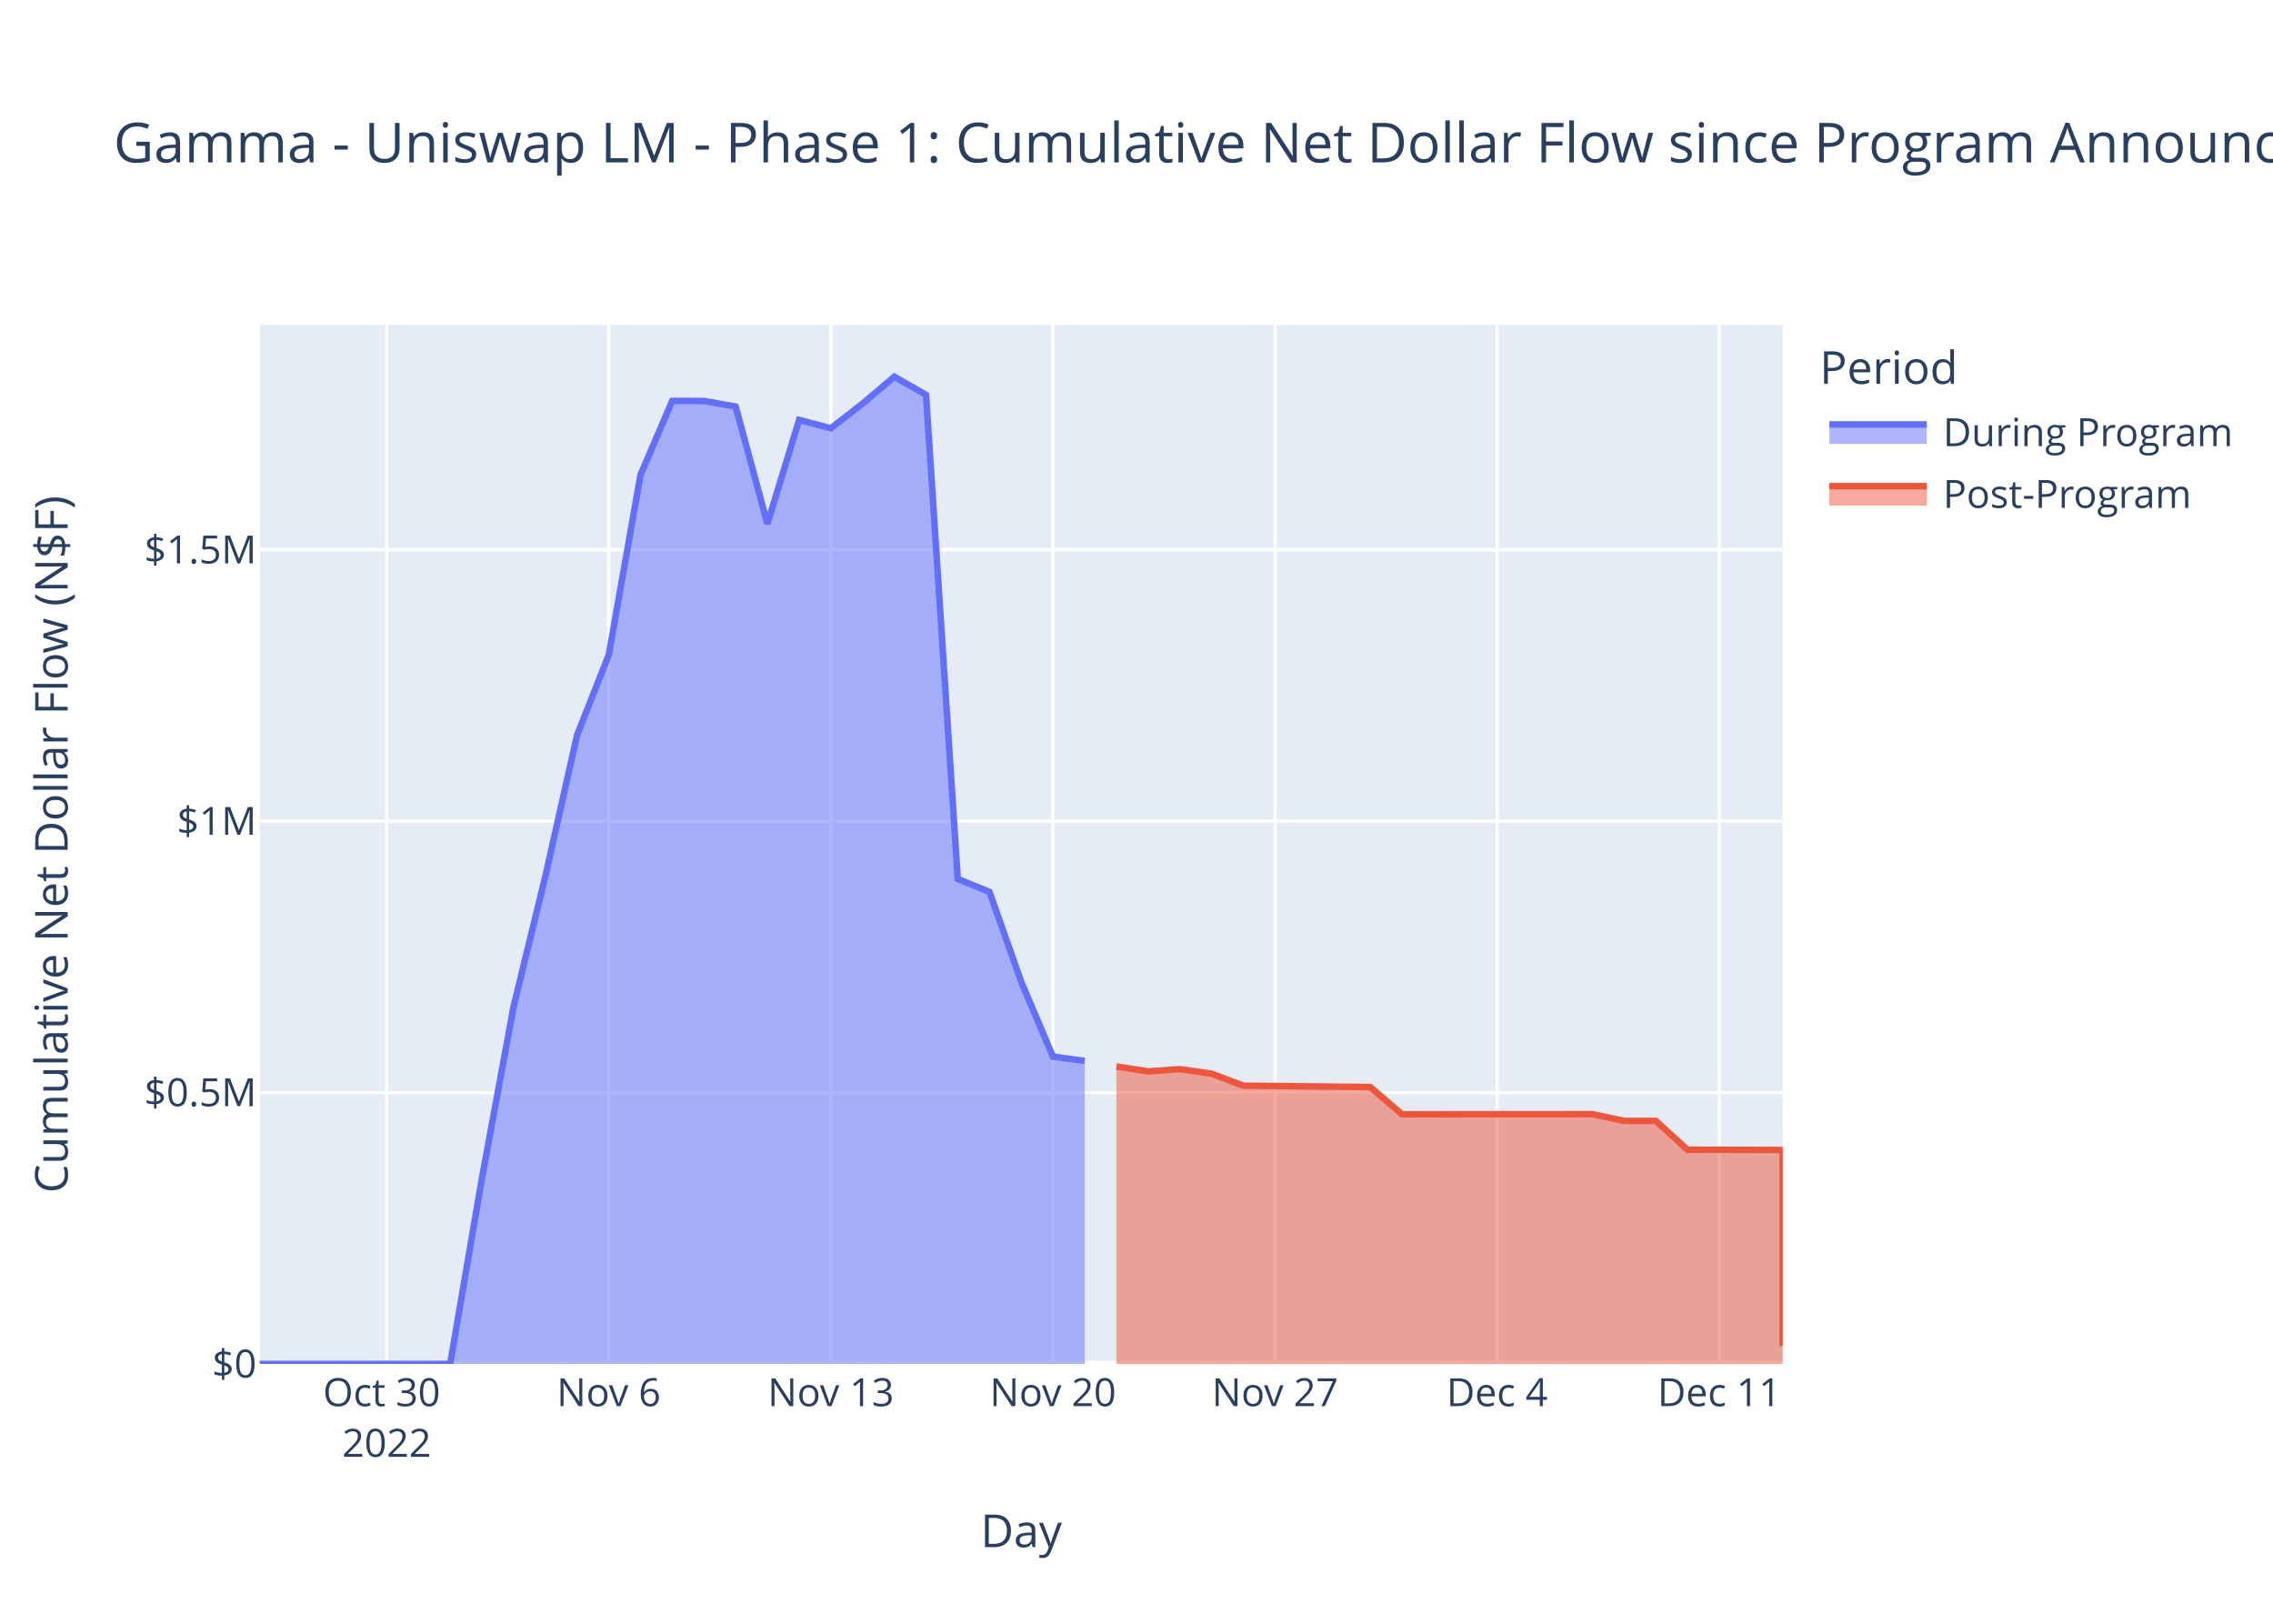
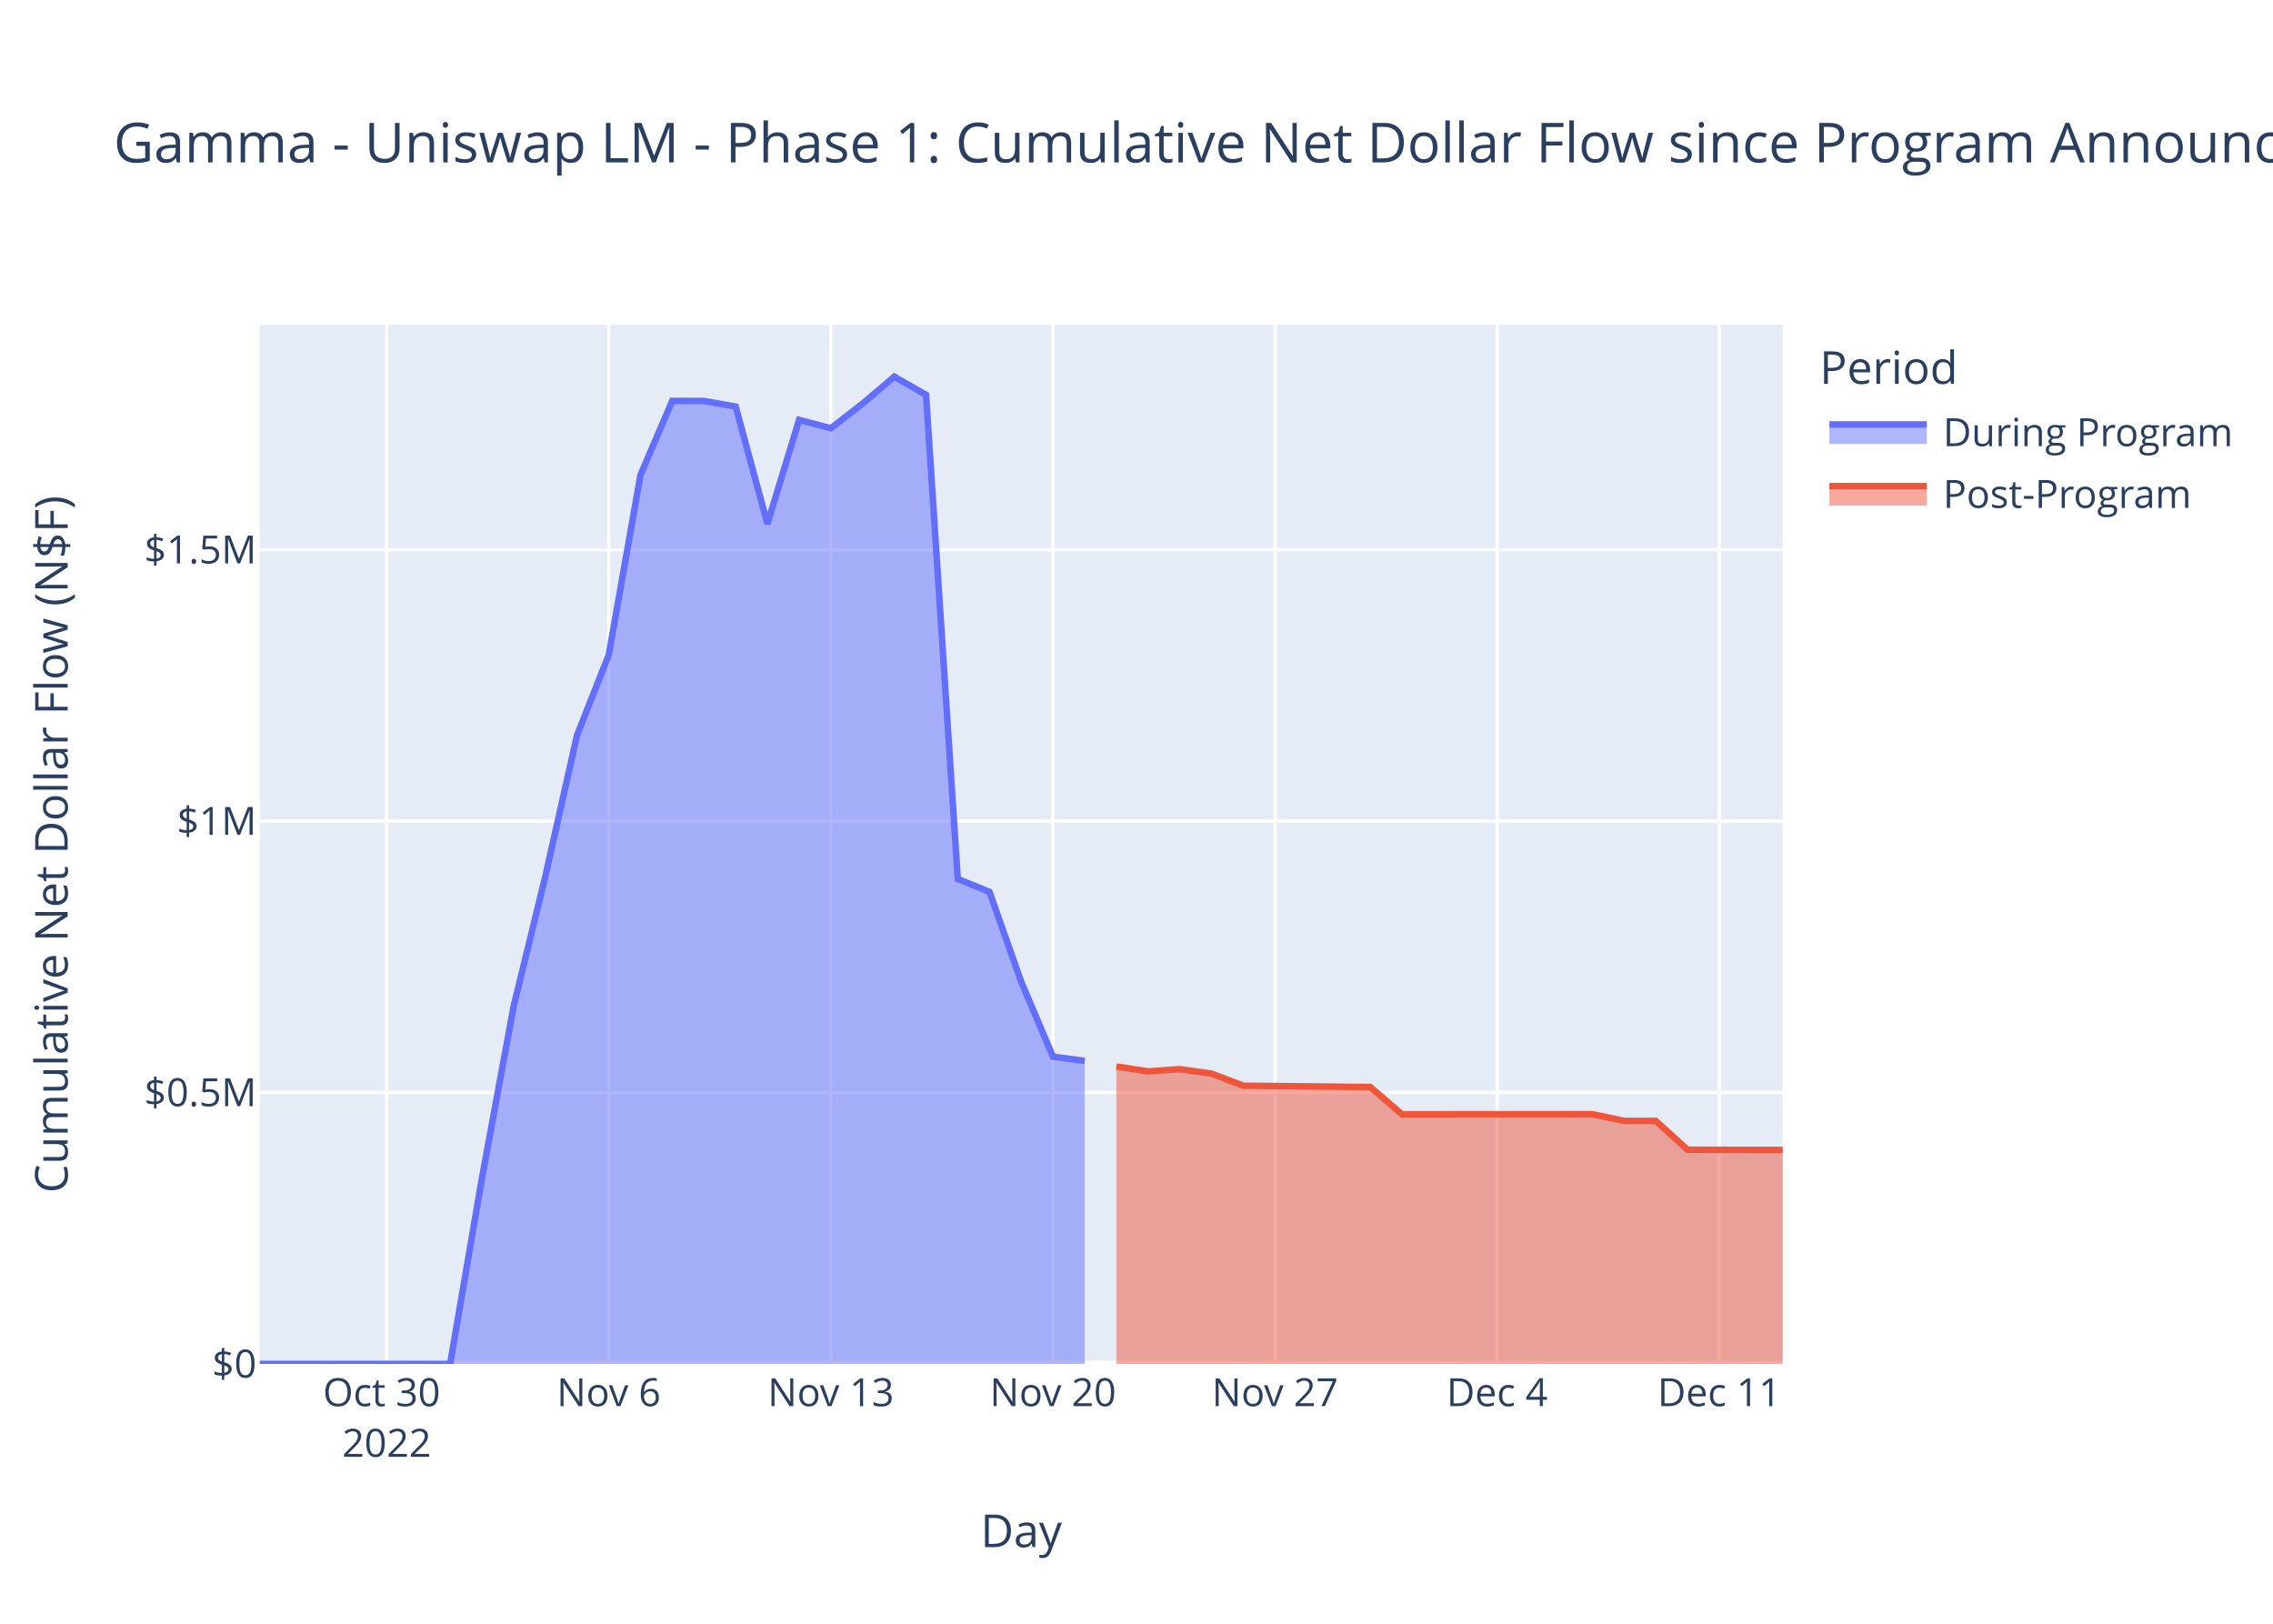
<svg xmlns="http://www.w3.org/2000/svg" class="main-svg" width="700" height="500" style="" viewBox="0 0 700 500">
  <rect x="0" y="0" width="700" height="500" style="fill: rgb(255, 255, 255); fill-opacity: 1;" />
-   <defs id="defs-39ab08">
+   <defs id="defs-02244d">
    <g class="clips">
-       <clipPath id="clip39ab08xyplot" class="plotclip">
+       <clipPath id="clip02244dxyplot" class="plotclip">
        <rect width="469" height="320" />
      </clipPath>
-       <clipPath class="axesclip" id="clip39ab08x">
+       <clipPath class="axesclip" id="clip02244dx">
        <rect x="80" y="0" width="469" height="500" />
      </clipPath>
-       <clipPath class="axesclip" id="clip39ab08y">
+       <clipPath class="axesclip" id="clip02244dy">
        <rect x="0" y="100" width="700" height="320" />
      </clipPath>
-       <clipPath class="axesclip" id="clip39ab08xy">
+       <clipPath class="axesclip" id="clip02244dxy">
        <rect x="80" y="100" width="469" height="320" />
      </clipPath>
    </g>
    <g class="gradients" />
    <g class="patterns" />
  </defs>
  <g class="bglayer">
    <rect class="bg" x="80" y="100" width="469" height="320" style="fill: rgb(229, 236, 246); fill-opacity: 1; stroke-width: 0;" />
  </g>
  <g class="layer-below">
    <g class="imagelayer" />
    <g class="shapelayer" />
  </g>
  <g class="cartesianlayer">
    <g class="subplot xy">
      <g class="layer-subplot">
        <g class="shapelayer" />
        <g class="imagelayer" />
      </g>
      <g class="minor-gridlayer">
        <g class="x" />
        <g class="y" />
      </g>
      <g class="gridlayer">
        <g class="x">
          <path class="xgrid crisp" transform="translate(119.08,0)" d="M0,100v320" style="stroke: rgb(255, 255, 255); stroke-opacity: 1; stroke-width: 1px;" />
          <path class="xgrid crisp" transform="translate(187.48,0)" d="M0,100v320" style="stroke: rgb(255, 255, 255); stroke-opacity: 1; stroke-width: 1px;" />
          <path class="xgrid crisp" transform="translate(255.88,0)" d="M0,100v320" style="stroke: rgb(255, 255, 255); stroke-opacity: 1; stroke-width: 1px;" />
          <path class="xgrid crisp" transform="translate(324.27,0)" d="M0,100v320" style="stroke: rgb(255, 255, 255); stroke-opacity: 1; stroke-width: 1px;" />
          <path class="xgrid crisp" transform="translate(392.67,0)" d="M0,100v320" style="stroke: rgb(255, 255, 255); stroke-opacity: 1; stroke-width: 1px;" />
          <path class="xgrid crisp" transform="translate(461.06,0)" d="M0,100v320" style="stroke: rgb(255, 255, 255); stroke-opacity: 1; stroke-width: 1px;" />
          <path class="xgrid crisp" transform="translate(529.46,0)" d="M0,100v320" style="stroke: rgb(255, 255, 255); stroke-opacity: 1; stroke-width: 1px;" />
        </g>
        <g class="y">
          <path class="ygrid crisp" transform="translate(0,336.43)" d="M80,0h469" style="stroke: rgb(255, 255, 255); stroke-opacity: 1; stroke-width: 1px;" />
          <path class="ygrid crisp" transform="translate(0,252.86)" d="M80,0h469" style="stroke: rgb(255, 255, 255); stroke-opacity: 1; stroke-width: 1px;" />
          <path class="ygrid crisp" transform="translate(0,169.29)" d="M80,0h469" style="stroke: rgb(255, 255, 255); stroke-opacity: 1; stroke-width: 1px;" />
        </g>
      </g>
      <g class="zerolinelayer">
        <path class="yzl zl crisp" transform="translate(0,420)" d="M80,0h469" style="stroke: rgb(255, 255, 255); stroke-opacity: 1; stroke-width: 2px;" />
      </g>
      <path class="xlines-below" />
      <path class="ylines-below" />
      <g class="overlines-below" />
      <g class="xaxislayer-below" />
      <g class="yaxislayer-below" />
      <g class="overaxes-below" />
-       <g class="plot" transform="translate(80,100)" clip-path="url(#clip39ab08xyplot)">
+       <g class="plot" transform="translate(80,100)" clip-path="url(#clip02244dxyplot)">
        <g class="scatterlayer mlayer">
-           <g class="trace scatter traceb42f60" style="stroke-miterlimit: 2;">
+           <g class="trace scatter trace22507f" style="stroke-miterlimit: 2;">
            <g class="fills">
              <g>
                <path class="js-fill" d="M254.04,320L0,320L0,320L58.63,319.99L68.4,262.92L78.17,209.94L87.94,169.87L97.71,126.39L107.48,101.66L117.25,46.25L127.02,23.45L136.79,23.47L146.56,25.2L156.33,61.29L166.1,29.31L175.88,31.87L185.65,24.28L195.42,16L205.19,21.59L214.96,170.66L224.73,174.65L234.5,202.33L244.27,225.37L254.04,226.68" style="fill: rgb(99, 110, 250); fill-opacity: 0.5; stroke-width: 0;" />
              </g>
            </g>
            <g class="errorbars" />
            <g class="lines">
              <path class="js-line" d="M0,320L58.63,319.99L68.4,262.92L78.17,209.94L87.94,169.87L97.71,126.39L107.48,101.66L117.25,46.25L127.02,23.45L136.79,23.47L146.56,25.2L156.33,61.29L166.1,29.31L175.88,31.87L185.65,24.28L195.42,16L205.19,21.59L214.96,170.66L224.73,174.65L234.5,202.33L244.27,225.37L254.04,226.68" style="vector-effect: non-scaling-stroke; fill: none; stroke: rgb(99, 110, 250); stroke-opacity: 1; stroke-width: 2px; opacity: 1;" />
            </g>
            <g class="points" />
            <g class="text" />
          </g>
-           <g class="trace scatter tracee33e16" style="stroke-miterlimit: 2;">
+           <g class="trace scatter traceab6dc8" style="stroke-miterlimit: 2;">
            <g class="fills">
              <g>
-                 <path class="js-fill" d="M469,320L263.81,320L263.81,228.41L273.58,229.91L283.35,229.23L293.13,230.61L302.9,234.32L341.98,234.73L351.75,243.12L410.38,243.09L420.15,245.15L429.92,245.15L439.69,254.04L469,254.11L469,314.5" style="fill: rgb(239, 85, 59); fill-opacity: 0.5; stroke-width: 0;" />
+                 <path class="js-fill" d="M469,320L263.81,320L263.81,228.41L273.58,229.91L283.35,229.23L293.13,230.61L302.9,234.32L341.98,234.73L351.75,243.12L410.38,243.09L420.15,245.15L429.92,245.15L439.69,254.04L469,254.11" style="fill: rgb(239, 85, 59); fill-opacity: 0.5; stroke-width: 0;" />
              </g>
            </g>
            <g class="errorbars" />
            <g class="lines">
-               <path class="js-line" d="M263.81,228.41L273.58,229.91L283.35,229.23L293.13,230.61L302.9,234.32L341.98,234.73L351.75,243.12L410.38,243.09L420.15,245.15L429.92,245.15L439.69,254.04L469,254.11L469,314.5" style="vector-effect: non-scaling-stroke; fill: none; stroke: rgb(239, 85, 59); stroke-opacity: 1; stroke-width: 2px; opacity: 1;" />
+               <path class="js-line" d="M263.81,228.41L273.58,229.91L283.35,229.23L293.13,230.61L302.9,234.32L341.98,234.73L351.75,243.12L410.38,243.09L420.15,245.15L429.92,245.15L439.69,254.04L469,254.11" style="vector-effect: non-scaling-stroke; fill: none; stroke: rgb(239, 85, 59); stroke-opacity: 1; stroke-width: 2px; opacity: 1;" />
            </g>
            <g class="points" />
            <g class="text" />
          </g>
        </g>
      </g>
      <g class="overplot" />
      <path class="xlines-above crisp" d="M0,0" style="fill: none;" />
      <path class="ylines-above crisp" d="M0,0" style="fill: none;" />
      <g class="overlines-above" />
      <g class="xaxislayer-above">
        <g class="xtick">
          <text text-anchor="middle" x="0" y="433" transform="translate(119.08,0)" style="font-family: 'Open Sans', verdana, arial, sans-serif; font-size: 12px; fill: rgb(42, 63, 95); fill-opacity: 1; white-space: pre; opacity: 1;">
            <tspan class="line" dy="0em" x="0" y="433">Oct 30</tspan>
            <tspan class="line" dy="1.3em" x="0" y="433">2022</tspan>
          </text>
        </g>
        <g class="xtick">
          <text text-anchor="middle" x="0" y="433" style="font-family: 'Open Sans', verdana, arial, sans-serif; font-size: 12px; fill: rgb(42, 63, 95); fill-opacity: 1; white-space: pre; opacity: 1;" transform="translate(187.48,0)">Nov 6</text>
        </g>
        <g class="xtick">
          <text text-anchor="middle" x="0" y="433" style="font-family: 'Open Sans', verdana, arial, sans-serif; font-size: 12px; fill: rgb(42, 63, 95); fill-opacity: 1; white-space: pre; opacity: 1;" transform="translate(255.88,0)">Nov 13</text>
        </g>
        <g class="xtick">
          <text text-anchor="middle" x="0" y="433" style="font-family: 'Open Sans', verdana, arial, sans-serif; font-size: 12px; fill: rgb(42, 63, 95); fill-opacity: 1; white-space: pre; opacity: 1;" transform="translate(324.27,0)">Nov 20</text>
        </g>
        <g class="xtick">
          <text text-anchor="middle" x="0" y="433" style="font-family: 'Open Sans', verdana, arial, sans-serif; font-size: 12px; fill: rgb(42, 63, 95); fill-opacity: 1; white-space: pre; opacity: 1;" transform="translate(392.67,0)">Nov 27</text>
        </g>
        <g class="xtick">
          <text text-anchor="middle" x="0" y="433" style="font-family: 'Open Sans', verdana, arial, sans-serif; font-size: 12px; fill: rgb(42, 63, 95); fill-opacity: 1; white-space: pre; opacity: 1;" transform="translate(461.06,0)">Dec 4</text>
        </g>
        <g class="xtick">
          <text text-anchor="middle" x="0" y="433" style="font-family: 'Open Sans', verdana, arial, sans-serif; font-size: 12px; fill: rgb(42, 63, 95); fill-opacity: 1; white-space: pre; opacity: 1;" transform="translate(529.46,0)">Dec 11</text>
        </g>
      </g>
      <g class="yaxislayer-above">
        <g class="ytick">
          <text text-anchor="end" x="79" y="4.2" transform="translate(0,420)" style="font-family: 'Open Sans', verdana, arial, sans-serif; font-size: 12px; fill: rgb(42, 63, 95); fill-opacity: 1; white-space: pre; opacity: 1;">$0</text>
        </g>
        <g class="ytick">
          <text text-anchor="end" x="79" y="4.2" style="font-family: 'Open Sans', verdana, arial, sans-serif; font-size: 12px; fill: rgb(42, 63, 95); fill-opacity: 1; white-space: pre; opacity: 1;" transform="translate(0,336.43)">$0.5M</text>
        </g>
        <g class="ytick">
          <text text-anchor="end" x="79" y="4.2" style="font-family: 'Open Sans', verdana, arial, sans-serif; font-size: 12px; fill: rgb(42, 63, 95); fill-opacity: 1; white-space: pre; opacity: 1;" transform="translate(0,252.86)">$1M</text>
        </g>
        <g class="ytick">
          <text text-anchor="end" x="79" y="4.2" style="font-family: 'Open Sans', verdana, arial, sans-serif; font-size: 12px; fill: rgb(42, 63, 95); fill-opacity: 1; white-space: pre; opacity: 1;" transform="translate(0,169.29)">$1.5M</text>
        </g>
      </g>
      <g class="overaxes-above" />
    </g>
  </g>
  <g class="polarlayer" />
  <g class="smithlayer" />
  <g class="ternarylayer" />
  <g class="geolayer" />
  <g class="funnelarealayer" />
  <g class="pielayer" />
  <g class="iciclelayer" />
  <g class="treemaplayer" />
  <g class="sunburstlayer" />
  <g class="glimages" />
-   <defs id="topdefs-39ab08">
+   <defs id="topdefs-02244d">
    <g class="clips" />
-     <clipPath id="legend39ab08">
+     <clipPath id="legend02244d">
      <rect width="130" height="67" x="0" y="0" />
    </clipPath>
  </defs>
  <g class="layer-above">
    <g class="imagelayer" />
    <g class="shapelayer" />
  </g>
  <g class="infolayer">
    <g class="legend" pointer-events="all" transform="translate(558.38,100)">
      <rect class="bg" shape-rendering="crispEdges" width="130" height="67" x="0" y="0" style="stroke: rgb(68, 68, 68); stroke-opacity: 1; fill: rgb(255, 255, 255); fill-opacity: 1; stroke-width: 0px;" />
-       <g class="scrollbox" transform="" clip-path="url(#legend39ab08)">
+       <g class="scrollbox" transform="" clip-path="url(#legend02244d)">
        <text class="legendtitletext" text-anchor="start" x="2" y="18.2" style="font-family: 'Open Sans', verdana, arial, sans-serif; font-size: 14px; fill: rgb(42, 63, 95); fill-opacity: 1; white-space: pre;">Period</text>
        <g class="groups">
          <g class="traces" transform="translate(0,32.7)" style="opacity: 1;">
            <text class="legendtext" text-anchor="start" x="40" y="4.68" style="font-family: 'Open Sans', verdana, arial, sans-serif; font-size: 12px; fill: rgb(42, 63, 95); fill-opacity: 1; white-space: pre;">During Program</text>
            <g class="layers">
              <g class="legendfill">
                <path class="js-fill" d="M5,-2h30v6h-30z" style="stroke-width: 0; fill: rgb(99, 110, 250); fill-opacity: 0.5;" />
              </g>
              <g class="legendlines">
                <path class="js-line" d="M5,-2h30" style="fill: none; stroke: rgb(99, 110, 250); stroke-opacity: 1; stroke-width: 2px;" />
              </g>
              <g class="legendsymbols">
                <g class="legendpoints" />
              </g>
            </g>
            <rect class="legendtoggle" x="0" y="-9.5" width="124.703" height="19" style="fill: rgb(0, 0, 0); fill-opacity: 0;" />
          </g>
          <g class="traces" transform="translate(0,51.7)" style="opacity: 1;">
            <text class="legendtext" text-anchor="start" x="40" y="4.68" style="font-family: 'Open Sans', verdana, arial, sans-serif; font-size: 12px; fill: rgb(42, 63, 95); fill-opacity: 1; white-space: pre;">Post-Program</text>
            <g class="layers">
              <g class="legendfill">
                <path class="js-fill" d="M5,-2h30v6h-30z" style="stroke-width: 0; fill: rgb(239, 85, 59); fill-opacity: 0.5;" />
              </g>
              <g class="legendlines">
                <path class="js-line" d="M5,-2h30" style="fill: none; stroke: rgb(239, 85, 59); stroke-opacity: 1; stroke-width: 2px;" />
              </g>
              <g class="legendsymbols">
                <g class="legendpoints" />
              </g>
            </g>
            <rect class="legendtoggle" x="0" y="-9.5" width="124.703" height="19" style="fill: rgb(0, 0, 0); fill-opacity: 0;" />
          </g>
        </g>
      </g>
      <rect class="scrollbar" rx="20" ry="3" width="0" height="0" x="0" y="0" style="fill: rgb(128, 139, 164); fill-opacity: 1;" />
    </g>
    <g class="g-gtitle">
      <text class="gtitle" x="35" y="50" text-anchor="start" dy="0em" style="font-family: 'Open Sans', verdana, arial, sans-serif; font-size: 17px; fill: rgb(42, 63, 95); opacity: 1; font-weight: normal; white-space: pre;">Gamma - Uniswap LM - Phase 1: Cumulative Net Dollar Flow since Program Announcement - At Last Price</text>
    </g>
    <g class="g-xtitle">
      <text class="xtitle" x="314.5" y="476.409" text-anchor="middle" style="font-family: 'Open Sans', verdana, arial, sans-serif; font-size: 14px; fill: rgb(42, 63, 95); opacity: 1; font-weight: normal; white-space: pre;">Day</text>
    </g>
    <g class="g-ytitle">
      <text class="ytitle" transform="rotate(-90,20.84063,260)" x="20.841" y="260" text-anchor="middle" style="font-family: 'Open Sans', verdana, arial, sans-serif; font-size: 14px; fill: rgb(42, 63, 95); opacity: 1; font-weight: normal; white-space: pre;">Cumulative Net Dollar Flow (N$F)</text>
    </g>
  </g>
</svg>
